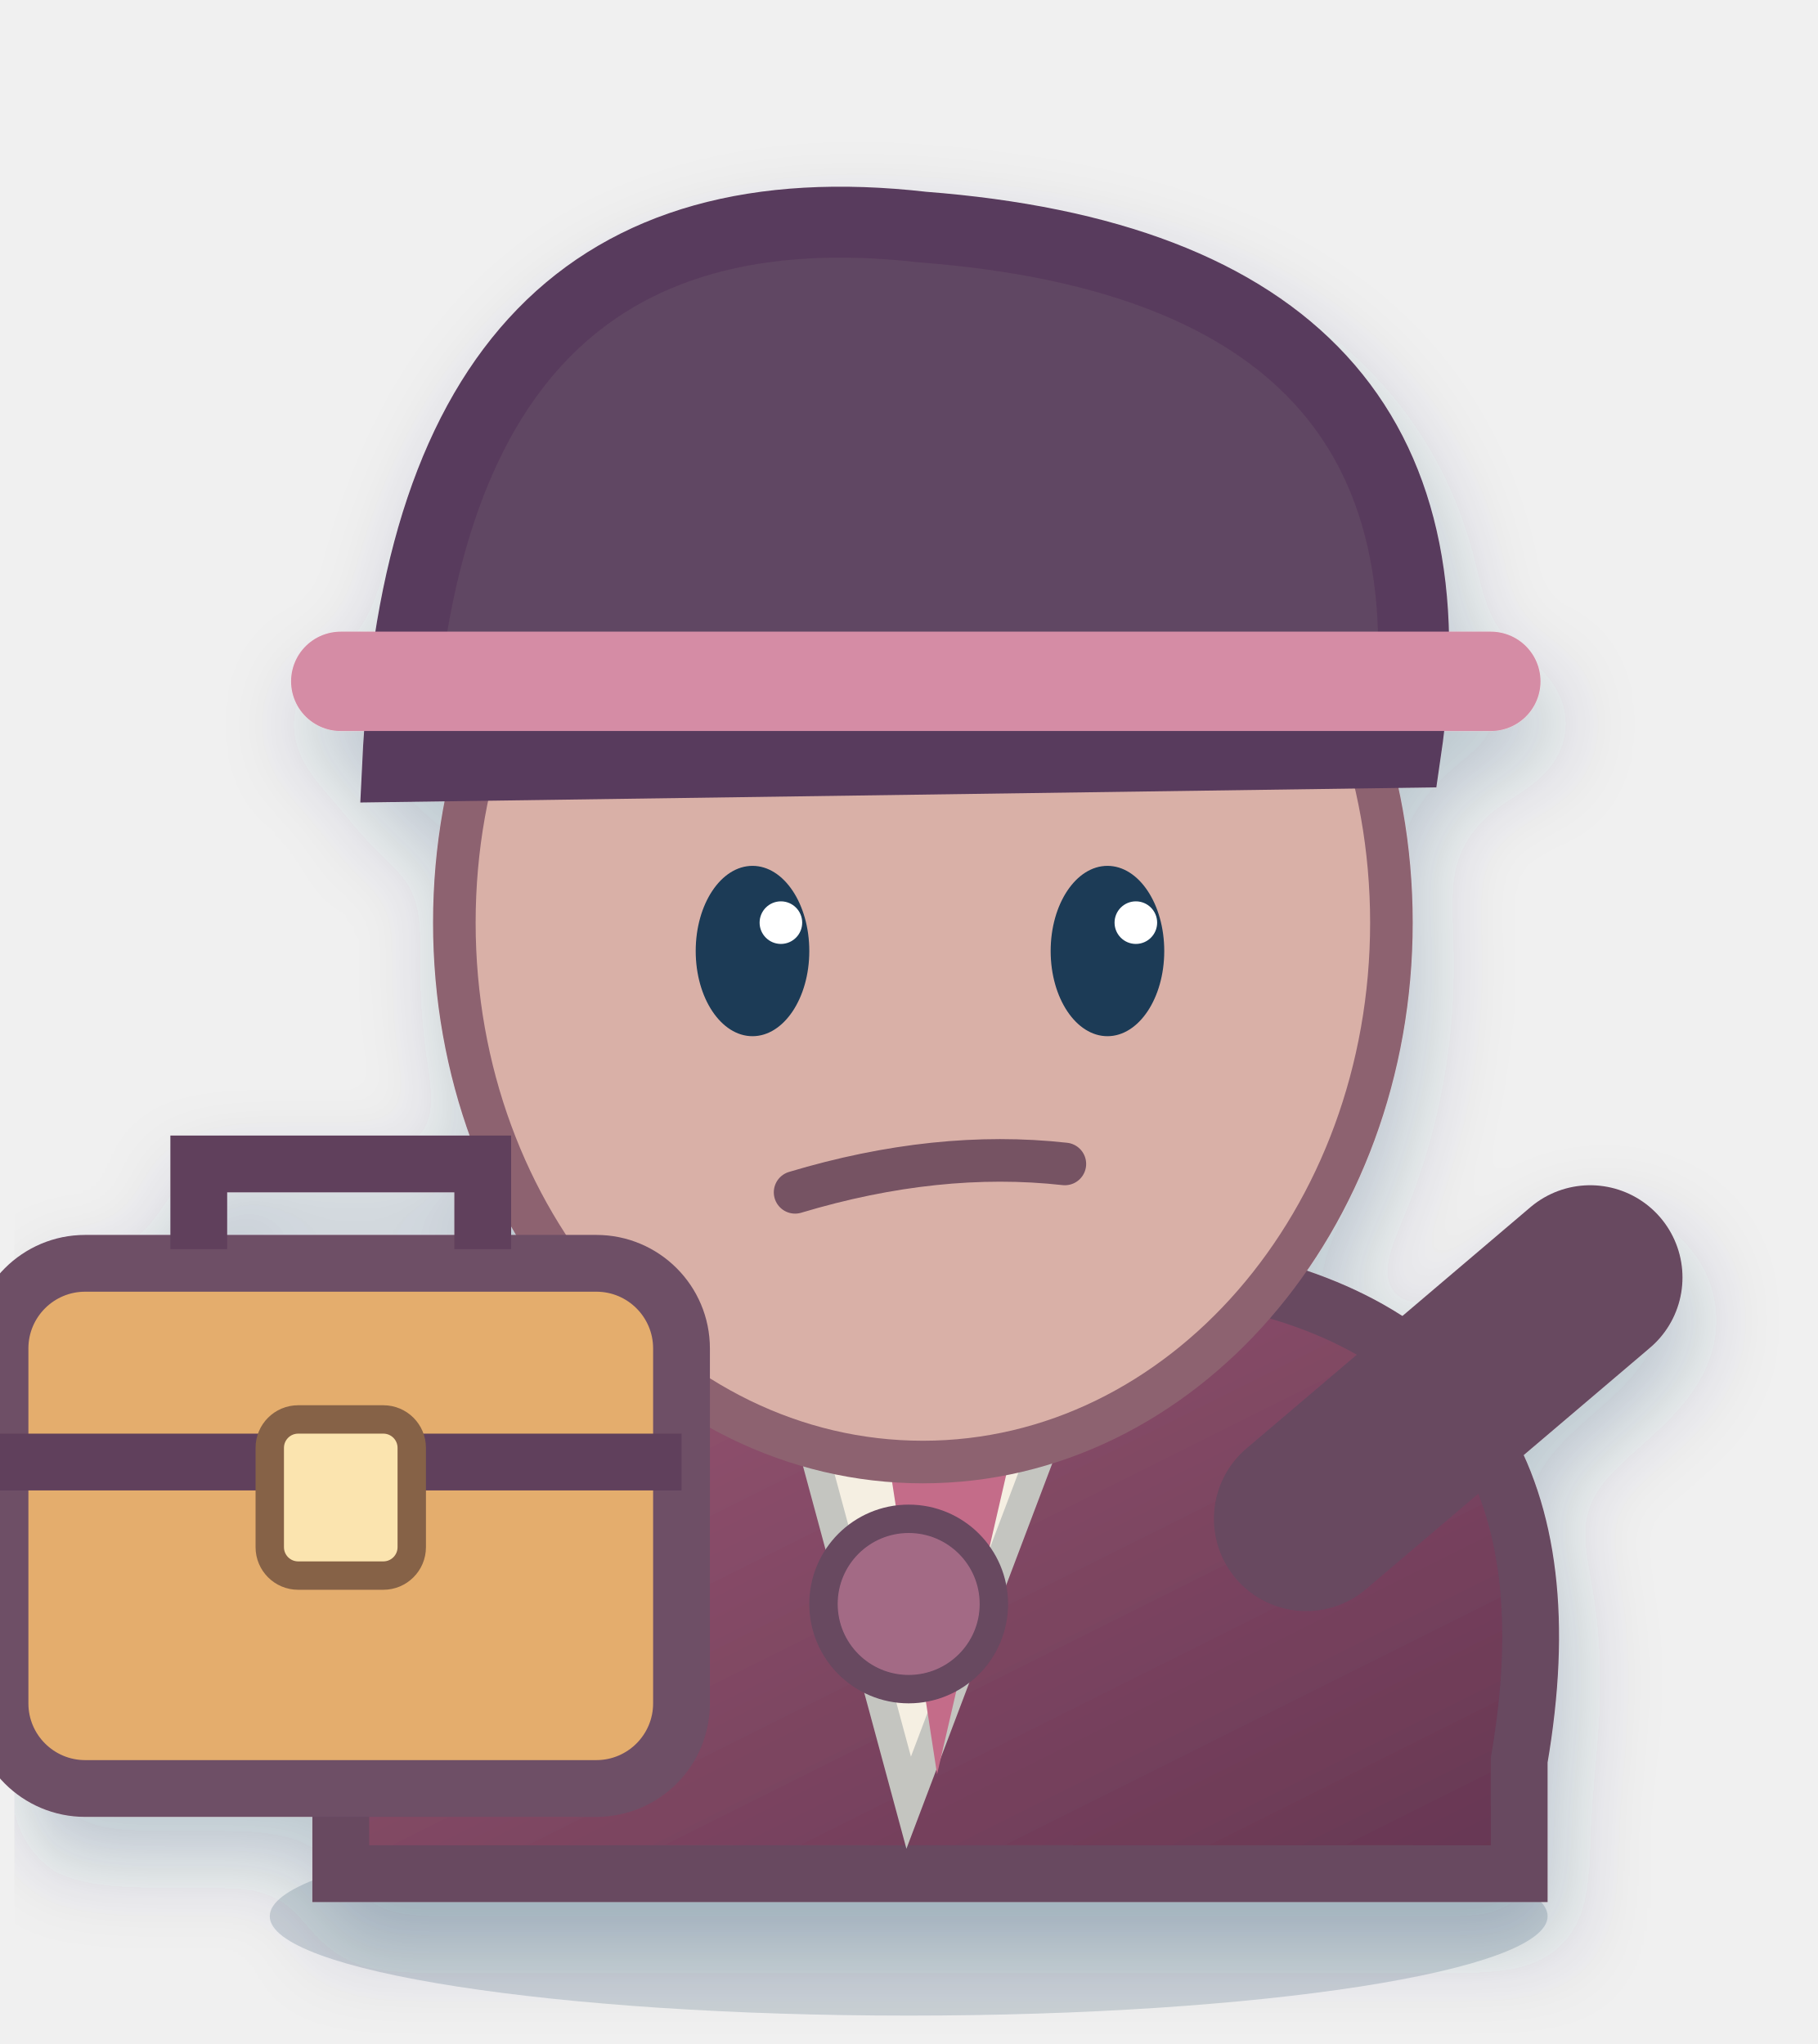
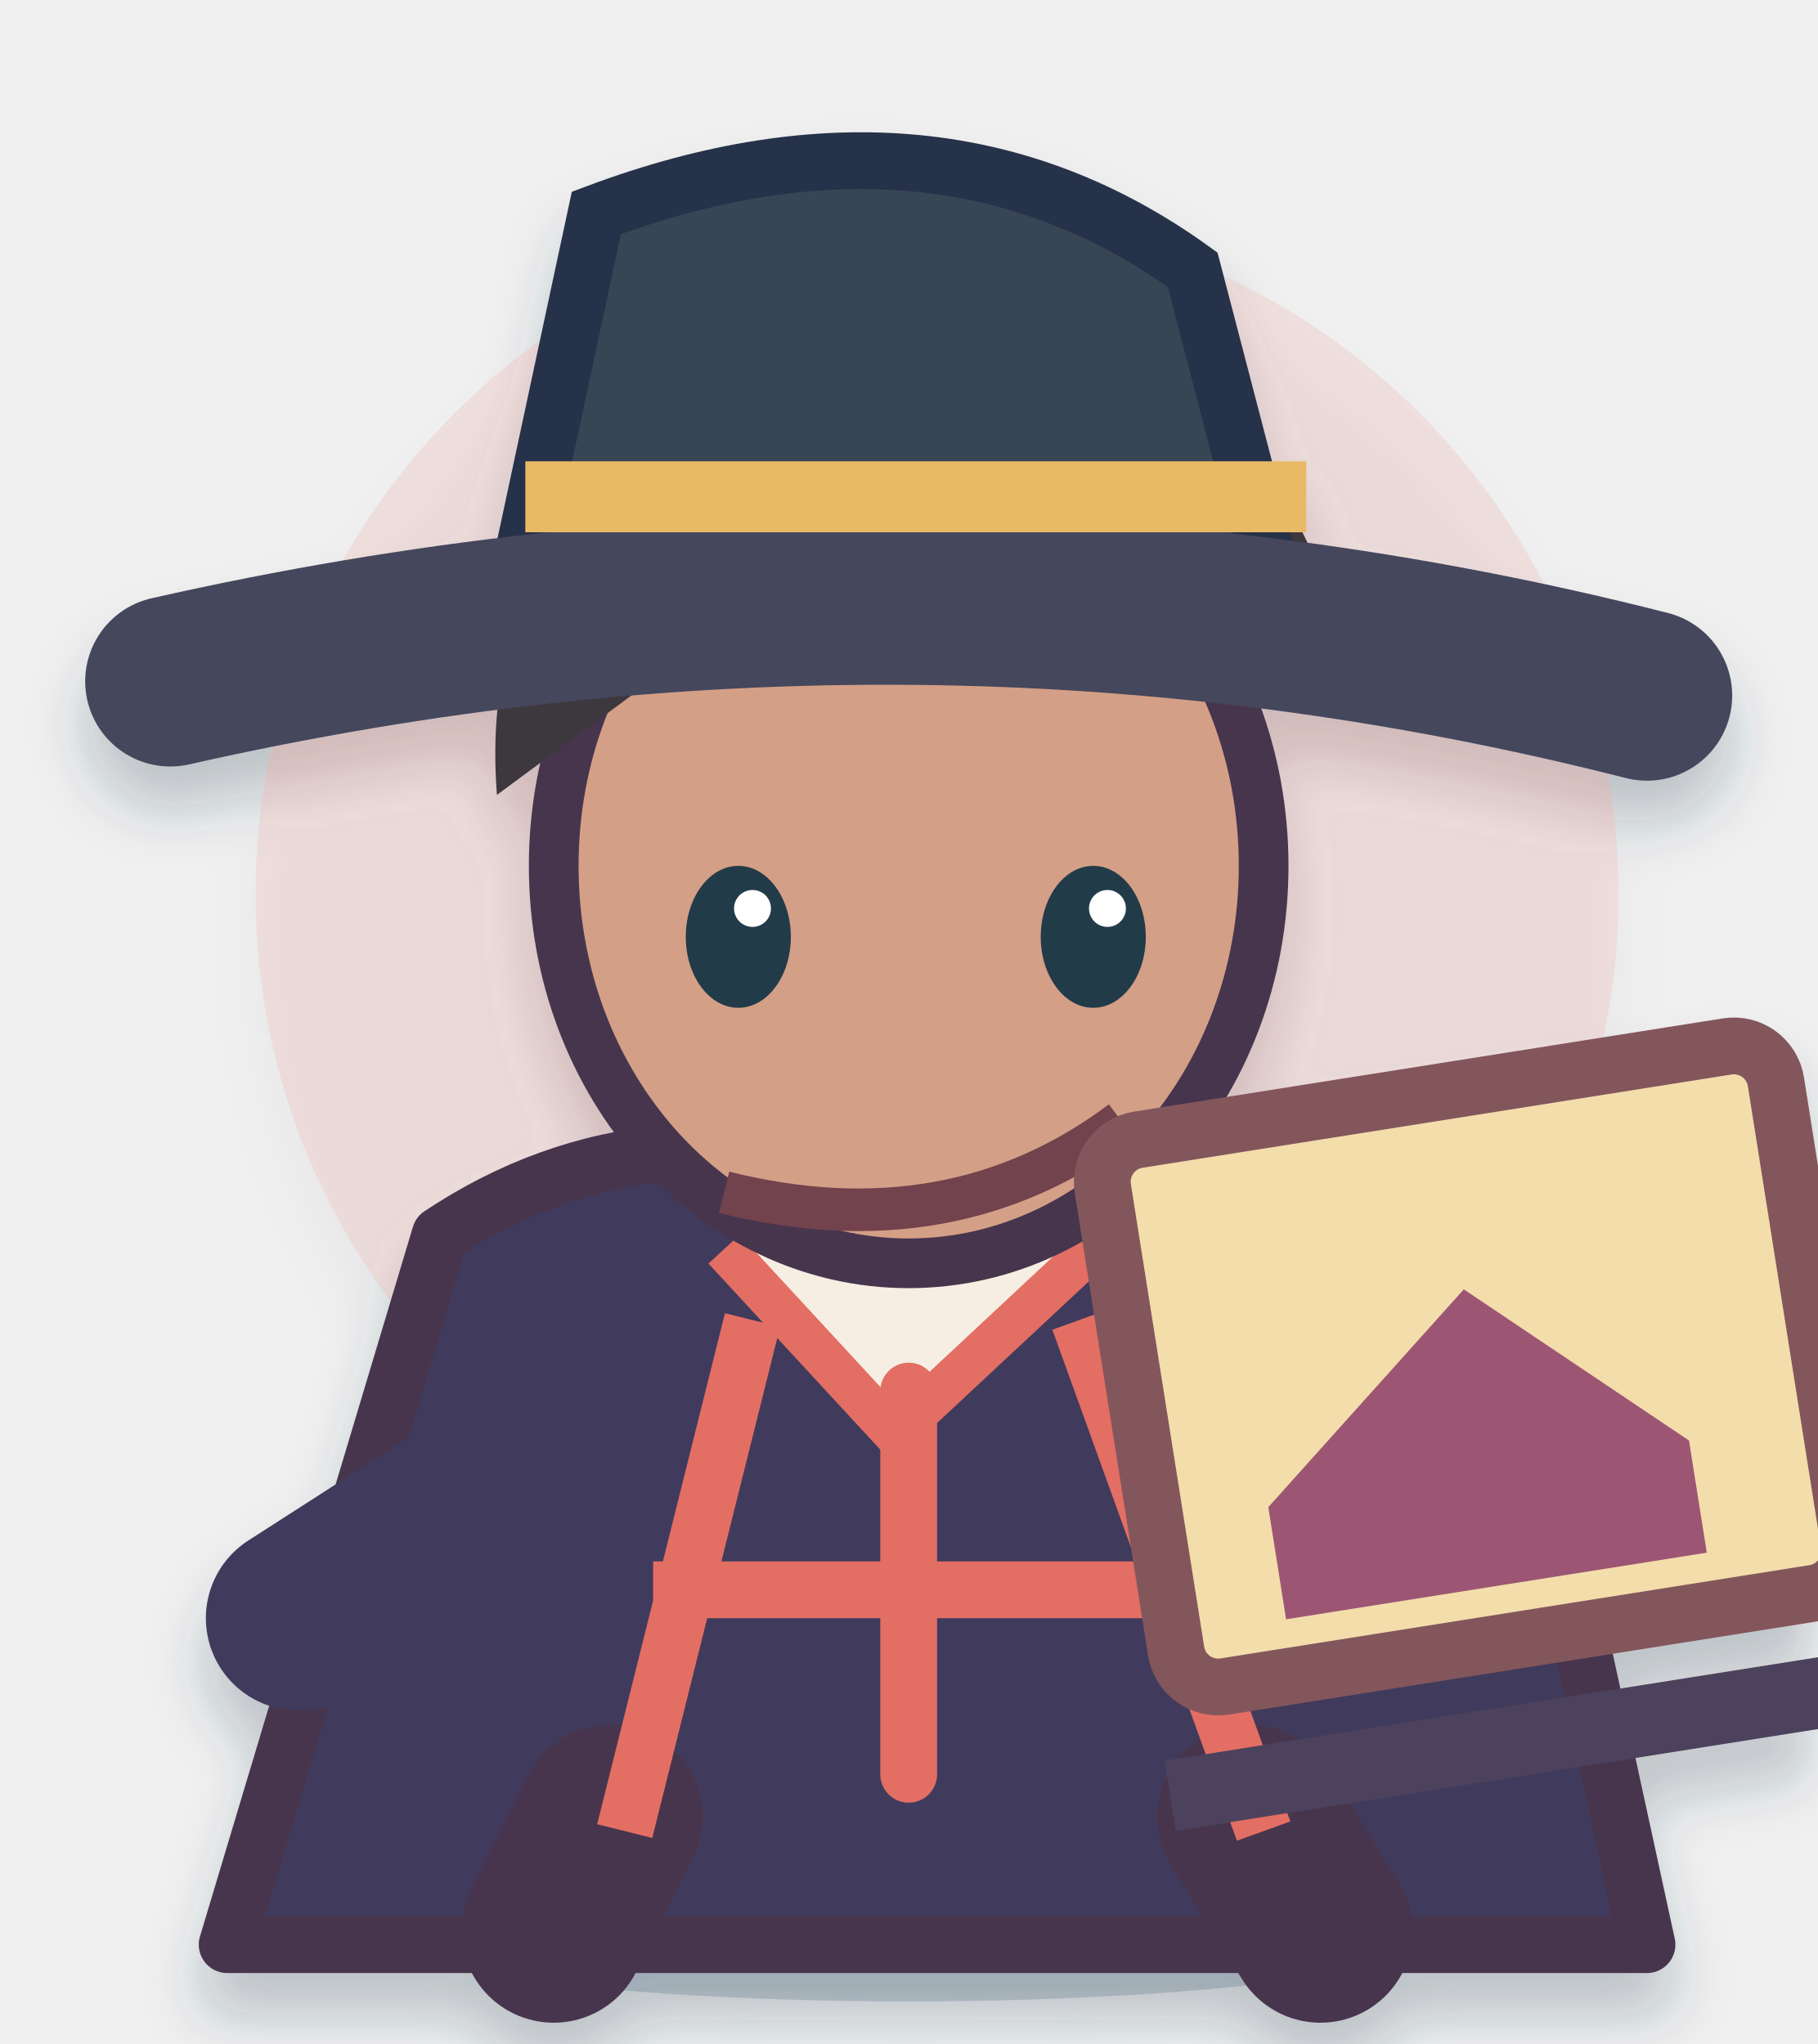
- <svg xmlns="http://www.w3.org/2000/svg" viewBox="0 0 128 144" role="img" aria-label="Оригінальний мультяшний персонаж">
+ <svg xmlns="http://www.w3.org/2000/svg" viewBox="0 0 128 144" role="img" aria-labelledby="title-broker">
  <defs>
-     <linearGradient id="coat" x1="0" x2="1" y1="0" y2="1">
-       <stop stop-color="#9c5975" />
-       <stop offset="1" stop-color="#653652" />
-     </linearGradient>
-     <linearGradient id="paper" x1="0" x2="1" y1="0" y2="1">
-       <stop stop-color="#fff9eb" />
-       <stop offset="1" stop-color="#eadac0" />
-     </linearGradient>
-     <filter id="ds" x="-35%" width="170%" y="-35%" height="170%">
-       <feDropShadow dx="1" dy="3" stdDeviation="3" flood-color="#133e5d" flood-opacity=".22" />
+     <filter id="shadow" x="-25%" y="-25%" width="150%" height="150%">
+       <feDropShadow dx="0" dy="3" stdDeviation="2" flood-color="#163950" flood-opacity=".25" />
    </filter>
  </defs>
-   <ellipse cx="64" cy="135" rx="45" ry="7" fill="#173f5a" opacity=".18" />
-   <g filter="url(#ds)">
-     <path d="M24 124Q20 97 42 91L86 90Q112 95 107 124V132H24Z" fill="url(#coat)" stroke="#674861" stroke-width="4" />
-     <path d="M54 90L64 127 78 90" fill="#f5efe2" stroke="#c4c5c0" stroke-width="2" />
-     <path d="M62 99L66 125 72 99" fill="#c46c89" />
-     <path d="M36 108 21 94" stroke="#674861" stroke-width="13" stroke-linecap="round" />
-     <path d="M92 107 112 90" stroke="#674861" stroke-width="13" stroke-linecap="round" />
-     <circle cx="64" cy="113" r="6" fill="#a36b85" stroke="#674861" stroke-width="2" />
-     <ellipse cx="65" cy="65" rx="33" ry="38" fill="#d9b0a7" stroke="#8d6270" stroke-width="3" />
-     <path d="M28 54Q30 12 65 16 104 19 99 53Z" fill="#604763" stroke="#593b5d" stroke-width="5" />
-     <path d="M24 48H105" stroke="#d58ca5" stroke-width="7" stroke-linecap="round" />
-     <ellipse cx="53" cy="67" rx="4" ry="6" fill="#1a3a56" />
-     <ellipse cx="78" cy="67" rx="4" ry="6" fill="#1a3a56" />
-     <circle cx="55" cy="65" r="1.5" fill="#fff" />
-     <circle cx="80" cy="65" r="1.5" fill="#fff" />
-     <path d="M56 84Q66 81 75 82" fill="none" stroke="#765263" stroke-width="3" stroke-linecap="round" />
-     <g transform="translate(24 103)">
-       <rect x="-24" y="-14" width="48" height="37" rx="6" fill="#e4ad6d" stroke="#6e4f66" stroke-width="4" />
-       <path d="M-10-15V-21H10V-15 M-24 0H24" stroke="#60405c" stroke-width="4" fill="none" />
-       <rect x="-5" y="-3" width="10" height="11" rx="2" fill="#fbe4af" stroke="#866247" stroke-width="2" />
+   <g filter="url(#shadow)">
+     <ellipse cx="64" cy="134" rx="44" ry="7" fill="#0d3e58" opacity=".18" />
+     <circle cx="66" cy="63" r="48" fill="#e36e64" opacity=".13" />
+     <path d="M16 137L31 87Q46 77 65 84Q91 79 106 91L116 137Z" fill="#413b5b" stroke="#47364e" stroke-width="4" stroke-linejoin="round" />
+     <path d="M35 105L21 114M96 104L110 91" stroke="#413b5b" stroke-width="13" stroke-linecap="round" />
+     <path d="M43 128L39 136M88 128L93 136" stroke="#47364e" stroke-width="13" stroke-linecap="round" />
+     <path d="M51 88L63 101 78 87" fill="#f7eee3" stroke="#e36e64" stroke-width="3" />
+     <path d="M64 98V125" stroke="#e36e64" stroke-width="4" stroke-linecap="round" />
+     <ellipse cx="64" cy="61" rx="25" ry="28" fill="#d39f86" stroke="#47364e" stroke-width="3.5" />
+     <path d="M35 56Q33 30 66 27Q89 21 95 47L58 39Z" fill="#3e383e" />
+     <ellipse cx="52" cy="66" rx="3.7" ry="5" fill="#223a4a" />
+     <ellipse cx="77" cy="66" rx="3.7" ry="5" fill="#223a4a" />
+     <circle cx="53" cy="64" r="1.3" fill="#fff" />
+     <circle cx="78" cy="64" r="1.3" fill="#fff" />
+     <path d="M51 84Q67 88 79 79" fill="none" stroke="#72424e" stroke-width="3" />
+     <path d="M53 93L44 129M76 93L89 129M46 112H90" stroke="#e36e64" stroke-width="4" fill="none" />
+     <path d="M36 43L42 15Q66 6 84 19L90 42Z" fill="#394454" stroke="#253048" stroke-width="4" />
+     <path d="M12 48Q65 36 116 49" fill="none" stroke="#45465c" stroke-width="12" stroke-linecap="round" />
+     <path d="M37 35H92" stroke="#e9ba66" stroke-width="5" />
+     <g transform="translate(103 103) rotate(-9)">
+       <rect x="-22" y="-26" width="48" height="39" rx="3" fill="#f3ddab" stroke="#83565c" stroke-width="4" />
+       <path d="M-14 1L2-12 16 1V9H-14Z" fill="#9c5773" />
+       <path d="M-24 20H26" stroke="#4e435d" stroke-width="5" />
    </g>
  </g>
</svg>
